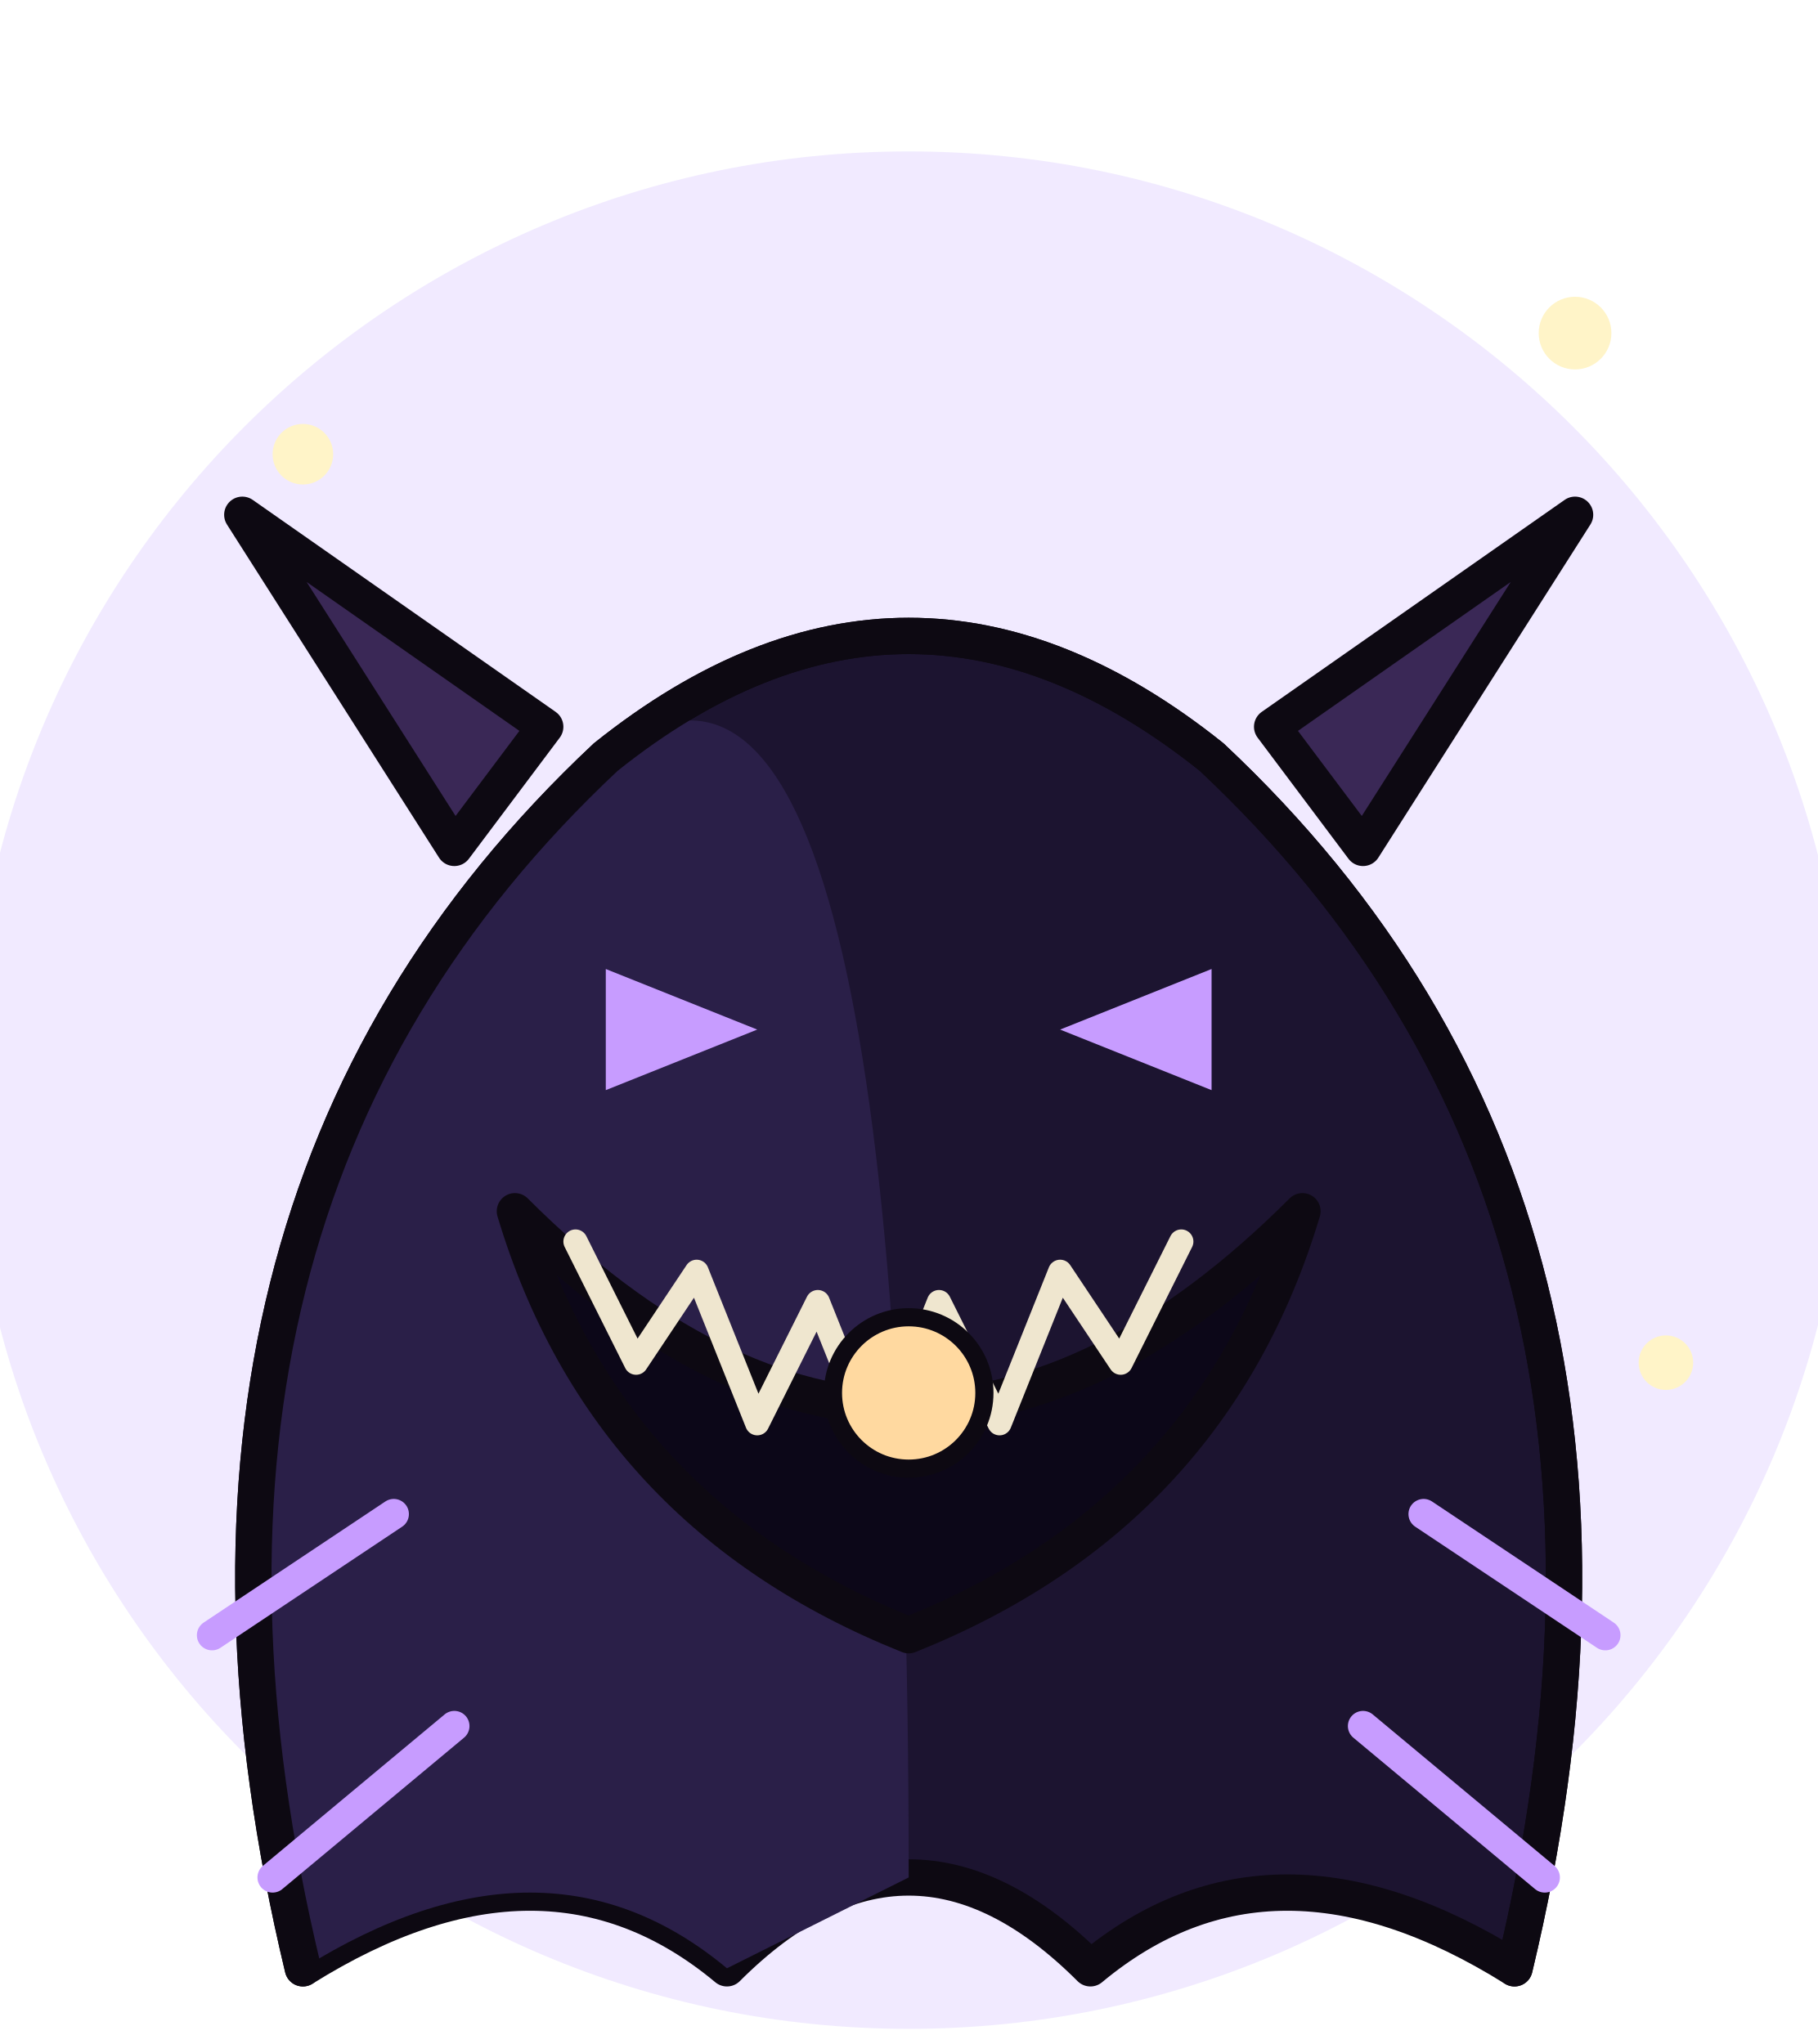
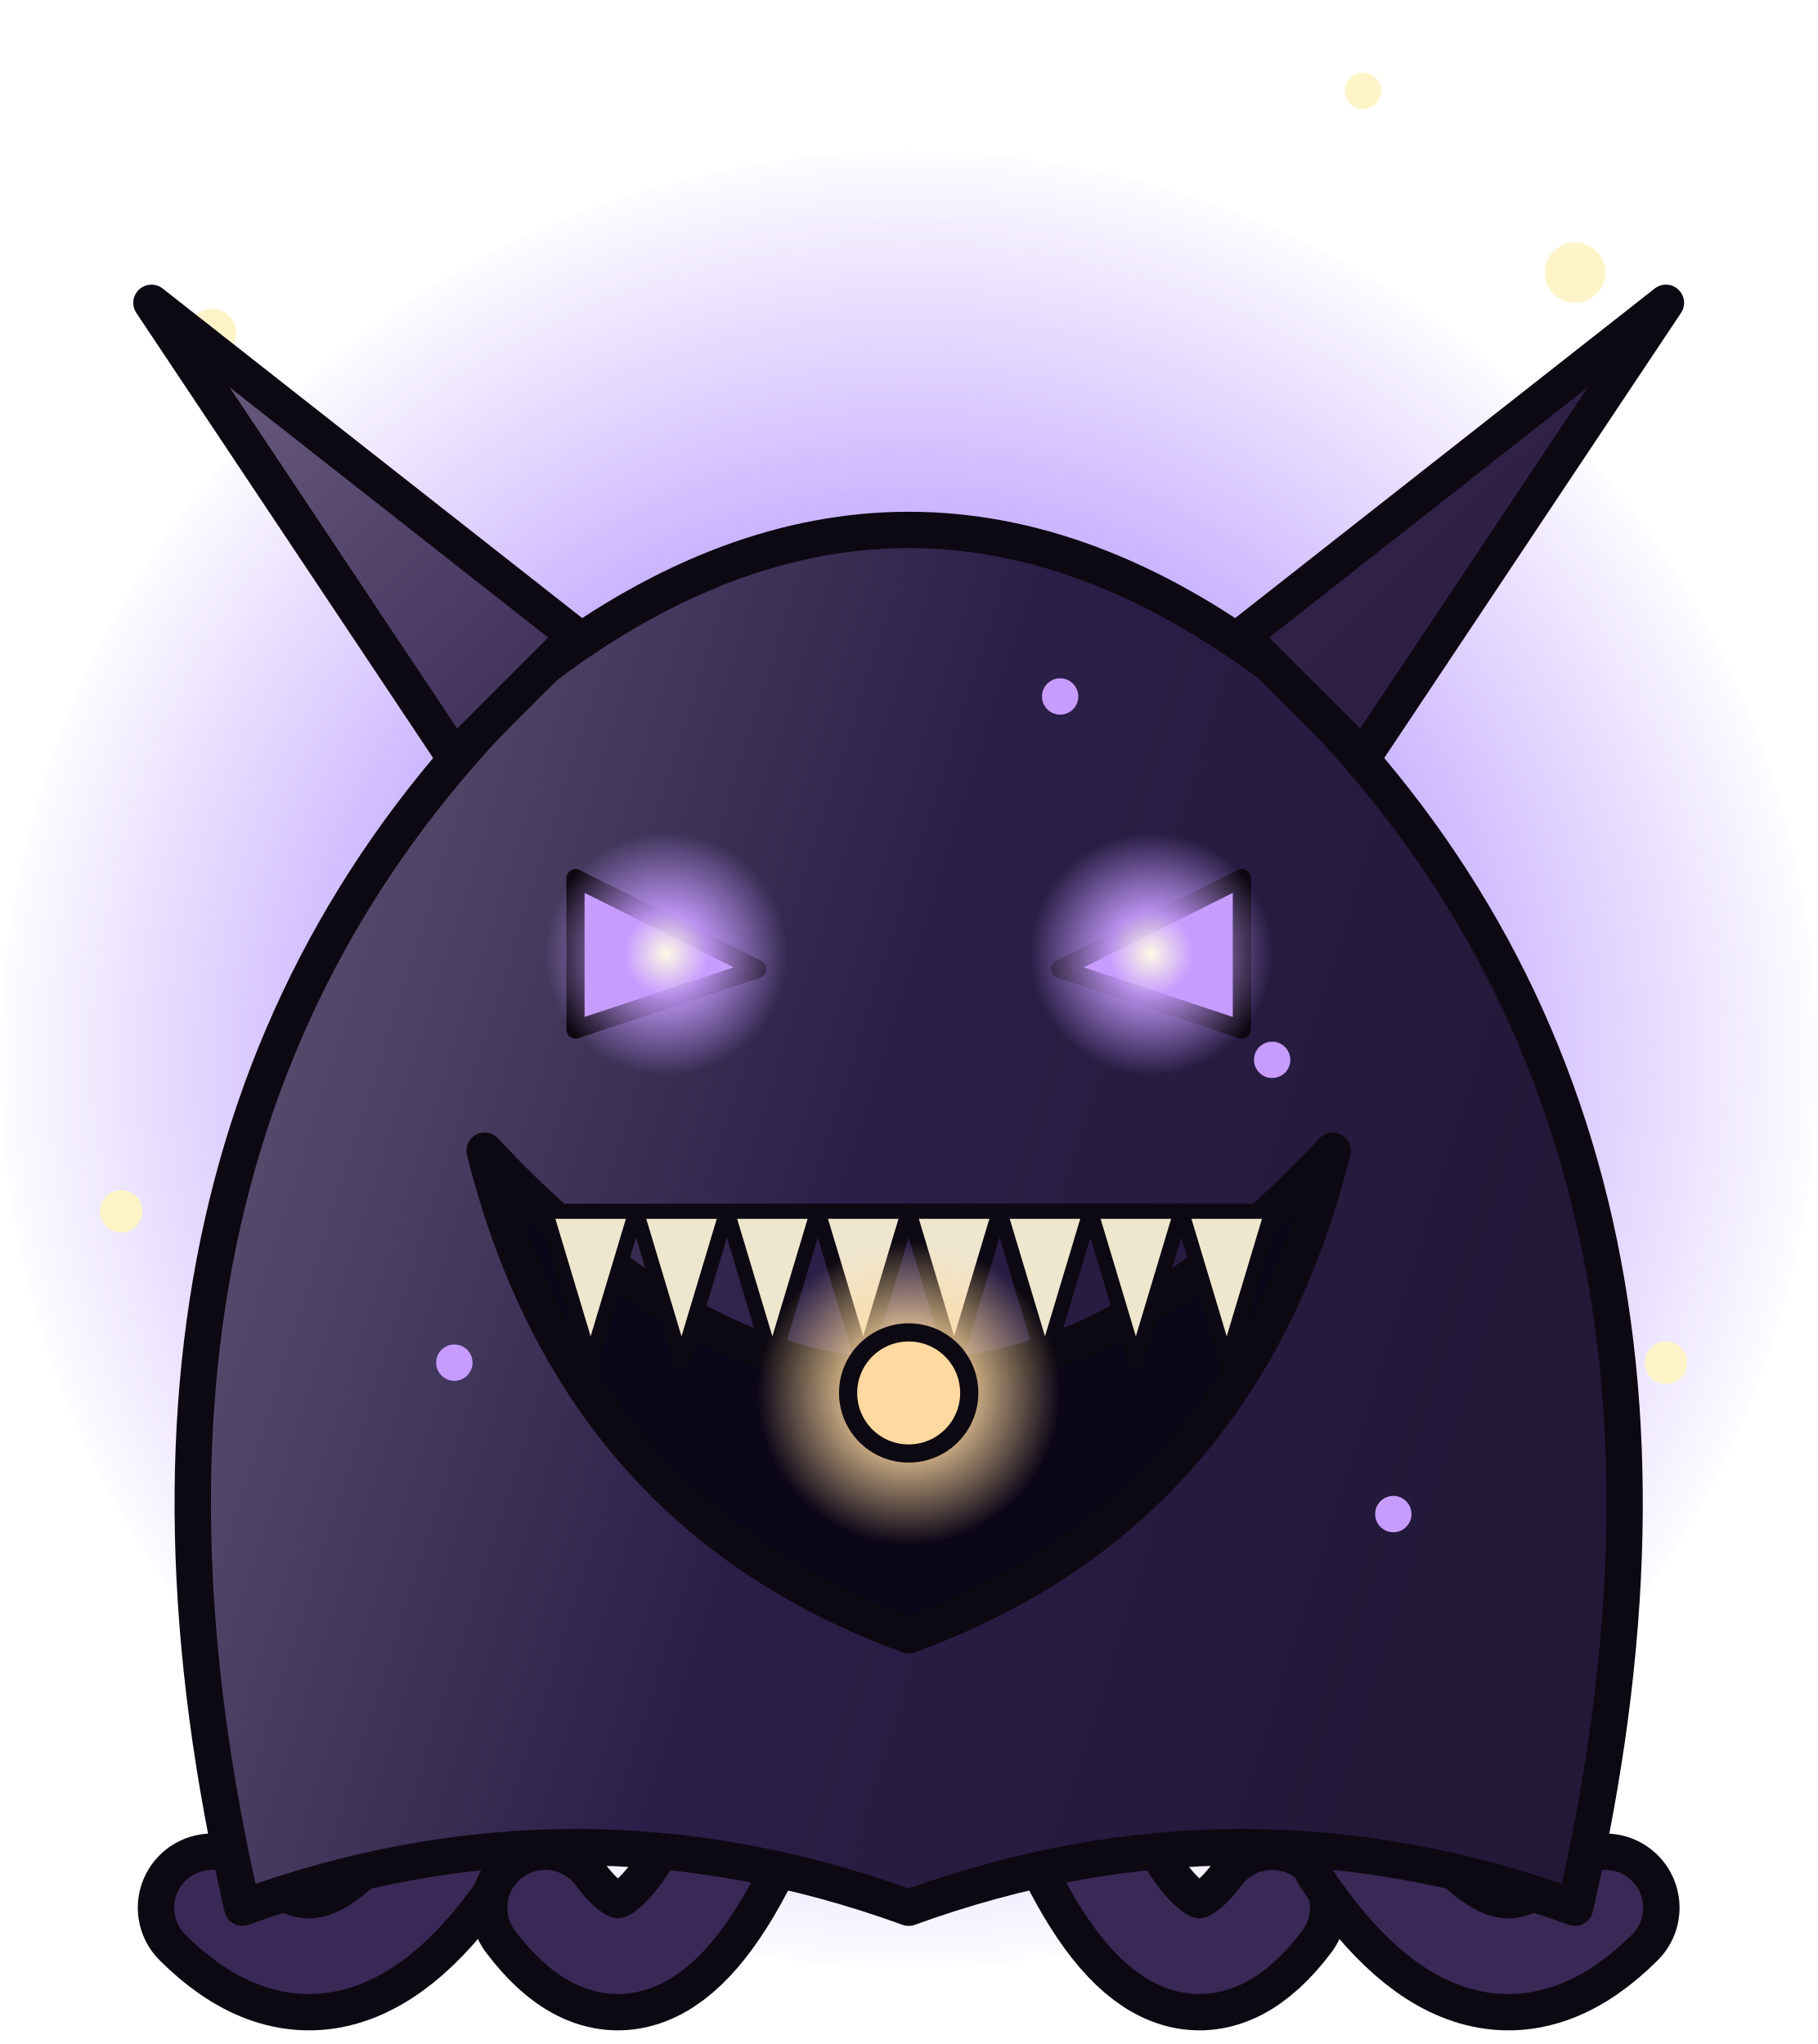
<svg xmlns="http://www.w3.org/2000/svg" viewBox="-60 -130 120 135" width="240" height="270">
+   <defs>
+     <radialGradient id="g571">
+       <stop offset="0" stop-color="#fffbe6" />
+       <stop offset=".35" stop-color="#a37cff" stop-opacity=".9" />
+       <stop offset="1" stop-color="#a37cff" stop-opacity="0" />
+     </radialGradient>
+     <linearGradient id="g572" x1="0" y1="0" x2="1" y2="0.3">
+       <stop offset="0" stop-color="#665e7b" />
+       <stop offset=".55" stop-color="#2a1f48" />
+       <stop offset="1" stop-color="#221939" />
+     </linearGradient>
+     <radialGradient id="g573">
+       <stop offset="0" stop-color="#fffbe6" />
+       <stop offset=".35" stop-color="#ffd9a0" stop-opacity=".9" />
+       <stop offset="1" stop-color="#ffd9a0" stop-opacity="0" />
+     </radialGradient>
+     <radialGradient id="g574">
+       <stop offset="0" stop-color="#fffbe6" />
+       <stop offset=".35" stop-color="#c79cff" stop-opacity=".9" />
+       <stop offset="1" stop-color="#c79cff" stop-opacity="0" />
+     </radialGradient>
+     <radialGradient id="g575">
+       <stop offset="0" stop-color="#fffbe6" />
+       <stop offset=".35" stop-color="#c79cff" stop-opacity=".9" />
+       <stop offset="1" stop-color="#c79cff" stop-opacity="0" />
+     </radialGradient>
+     <linearGradient id="g576" x1="0" y1="0" x2="1" y2="0.3">
+       <stop offset="0" stop-color="#716485" />
+       <stop offset=".55" stop-color="#3a2856" />
+       <stop offset="1" stop-color="#2d1f43" />
+     </linearGradient>
+   </defs>
  <g stroke="#0d0912" stroke-width="2.4" stroke-linejoin="round" stroke-linecap="round">
-     <circle cx="0" cy="-58" r="62" fill="#a37cff" opacity=".16" stroke="none" />
-     <circle cx="-40" cy="-100" r="2" fill="#fff4c8" stroke="none" />
-     <circle cx="44" cy="-108" r="2.4" fill="#fff4c8" stroke="none" />
-     <circle cx="50" cy="-40" r="1.8" fill="#fff4c8" stroke="none" />
-     <path d="M-40 0 Q-52 -50 -20 -80 Q0 -96 20 -80 Q52 -50 40 0 Q24 -10 12 0 Q0 -12 -12 0 Q-24 -10 -40 0 Z" fill="#1c1430" />
-     <path d="M-40 0 Q-52 -50 -20 -80 Q0 -96 0 -6 Q-12 0 -12 0 Q-24 -10 -40 0 Z" fill="#2a1f48" stroke="none" />
-     <path d="M-40 0 Q-52 -50 -20 -80 Q0 -96 20 -80 Q52 -50 40 0" fill="none" />
-     <path d="M-26 -50 Q0 -24 26 -50 Q20 -30 0 -22 Q-20 -30 -26 -50 Z" fill="#0c0718" />
-     <path d="M-22 -48 L-18 -40 L-14 -46 L-10 -36 L-6 -44 L-2 -34 L2 -44 L6 -36 L10 -46 L14 -40 L18 -48" fill="none" stroke="#efe6cf" stroke-width="1.6" />
-     <circle cx="0" cy="-38" r="5" fill="#ffd9a0" stroke-width="1.2" />
-     <path d="M-20 -66 L-10 -62 L-20 -58 Z M20 -66 L10 -62 L20 -58 Z" fill="#c79cff" stroke="none" />
-     <path d="M-30 -74 L-44 -96 L-24 -82 Z M30 -74 L44 -96 L24 -82 Z" fill="#3a2856" />
-     <path d="M-34 -30 L-46 -22 M34 -30 L46 -22 M-30 -16 L-42 -6 M30 -16 L42 -6" stroke="#c79cff" stroke-width="2" />
+     <g>
+       <animate attributeName="opacity" values="0.800;0.700;0.627;0.600;0.627;0.700;0.800;0.900;0.973;1.000;0.973;0.900;0.800" dur="3s" begin="-0.00s" repeatCount="indefinite" />
+       <circle cx="0" cy="-60" r="60" fill="url(#g571)" stroke="none" />
+       <circle cx="-46" cy="-108" r="1.6" fill="#fff4c8" stroke-width="0" />
+       <circle cx="44" cy="-112" r="2" fill="#fff4c8" stroke-width="0" />
+       <circle cx="50" cy="-40" r="1.4" fill="#fff4c8" stroke-width="0" />
+       <circle cx="-52" cy="-50" r="1.4" fill="#fff4c8" stroke-width="0" />
+       <circle cx="30" cy="-124" r="1.2" fill="#fff4c8" stroke-width="0" />
+     </g>
+     <g>
+       <animateTransform attributeName="transform" type="rotate" values="0.00 0 -10;2.00 0 -10;3.46 0 -10;4.00 0 -10;3.46 0 -10;2.00 0 -10;0.00 0 -10;-2.00 0 -10;-3.46 0 -10;-4.00 0 -10;-3.46 0 -10;-2.00 0 -10;-0.00 0 -10" dur="1.8s" begin="0.00s" repeatCount="indefinite" />
+       <path d="M-30 -8 Q-38 4 -46 -4" fill="none" stroke="#0d0912" stroke-width="9.8" />
+       <path d="M-30 -8 Q-38 4 -46 -4" fill="none" stroke="#3a2856" stroke-width="5" />
+       <path d="M-12 -8 Q-18 4 -24 -4" fill="none" stroke="#0d0912" stroke-width="9.8" />
+       <path d="M-12 -8 Q-18 4 -24 -4" fill="none" stroke="#3a2856" stroke-width="5" />
+       <path d="M12 -8 Q18 4 24 -4" fill="none" stroke="#0d0912" stroke-width="9.8" />
+       <path d="M12 -8 Q18 4 24 -4" fill="none" stroke="#3a2856" stroke-width="5" />
+       <path d="M30 -8 Q38 4 46 -4" fill="none" stroke="#0d0912" stroke-width="9.8" />
+       <path d="M30 -8 Q38 4 46 -4" fill="none" stroke="#3a2856" stroke-width="5" />
+     </g>
+     <g transform="translate(0 -8)">
+       <g>
+         <animateTransform attributeName="transform" type="scale" values="1 1;1 1.012;1 1.022;1 1.025;1 1.022;1 1.012;1 1;1 0.988;1 0.978;1 0.975;1 0.978;1 0.988;1 1" dur="2.8s" begin="-0.00s" repeatCount="indefinite" />
+         <g transform="translate(0 8)">
+           <path d="M-44 -4 Q-56 -56 -24 -86 Q0 -104 24 -86 Q56 -56 44 -4 Q22 -12 0 -4 Q-22 -12 -44 -4 Z" fill="url(#g572)" stroke-width="2.4" />
+           <circle cx="-30" cy="-40" r="1.2" fill="#c79cff" stroke-width="0" />
+           <circle cx="-20" cy="-70" r="1.2" fill="#c79cff" stroke-width="0" />
+           <circle cx="24" cy="-60" r="1.2" fill="#c79cff" stroke-width="0" />
+           <circle cx="32" cy="-30" r="1.2" fill="#c79cff" stroke-width="0" />
+           <circle cx="10" cy="-84" r="1.2" fill="#c79cff" stroke-width="0" />
+         </g>
+       </g>
+     </g>
+     <g>
+       <animateTransform attributeName="transform" type="translate" values="0 -0.00;0 -0.52;0 -0.91;0 -1.05;0 -0.91;0 -0.52;0 -0.00;0 0.52;0 0.91;0 1.05;0 0.91;0 0.53;0 0.00" dur="2.8s" begin="-0.00s" repeatCount="indefinite" />
+       <g transform="translate(0 -50)">
+         <g>
+           <animateTransform attributeName="transform" type="scale" values="1 1;1 1.04;1 1.069;1 1.08;1 1.069;1 1.04;1 1;1 0.96;1 0.931;1 0.92;1 0.931;1 0.96;1 1" dur="2.8s" begin="-0.22s" repeatCount="indefinite" />
+           <g transform="translate(0 50)">
+             <path d="M-28 -54 Q0 -24 28 -54 Q22 -30 0 -22 Q-22 -30 -28 -54 Z" fill="#0c0718" stroke-width="2.4" />
+             <path d="M-24 -50 L-21 -40 L-18 -50 Z" fill="#efe6cf" stroke-width="1" />
+             <path d="M-18 -50 L-15 -40 L-12 -50 Z" fill="#efe6cf" stroke-width="1" />
+             <path d="M-12 -50 L-9 -40 L-6 -50 Z" fill="#efe6cf" stroke-width="1" />
+             <path d="M-6 -50 L-3 -40 L0 -50 Z" fill="#efe6cf" stroke-width="1" />
+             <path d="M0 -50 L3 -40 L6 -50 Z" fill="#efe6cf" stroke-width="1" />
+             <path d="M6 -50 L9 -40 L12 -50 Z" fill="#efe6cf" stroke-width="1" />
+             <path d="M12 -50 L15 -40 L18 -50 Z" fill="#efe6cf" stroke-width="1" />
+             <path d="M18 -50 L21 -40 L24 -50 Z" fill="#efe6cf" stroke-width="1" />
+             <circle cx="0" cy="-38" r="10" fill="url(#g573)" stroke="none" />
+             <circle cx="0" cy="-38" r="4" fill="#ffd9a0" stroke-width="1.2" />
+           </g>
+         </g>
+       </g>
+     </g>
+     <g>
+       <animateTransform attributeName="transform" type="translate" values="0 -0.00;0 -0.75;0 -1.30;0 -1.50;0 -1.30;0 -0.75;0 -0.00;0 0.75;0 1.30;0 1.50;0 1.30;0 0.75;0 0.00" dur="2.8s" begin="-0.00s" repeatCount="indefinite" />
+       <g>
+         <animate attributeName="opacity" values="0.800;0.700;0.627;0.600;0.627;0.700;0.800;0.900;0.973;1.000;0.973;0.900;0.800" dur="1.4s" begin="-0.00s" repeatCount="indefinite" />
+         <path d="M-22 -72 L-10 -66 L-22 -62 Z M22 -72 L10 -66 L22 -62 Z" fill="#c79cff" stroke-width="1.2" />
+         <circle cx="-16" cy="-67" r="8" fill="url(#g574)" stroke="none" />
+         <circle cx="16" cy="-67" r="8" fill="url(#g575)" stroke="none" />
+       </g>
+     </g>
+     <g>
+       <animateTransform attributeName="transform" type="translate" values="0 -0.00;0 -0.97;0 -1.69;0 -1.95;0 -1.69;0 -0.97;0 -0.00;0 0.97;0 1.69;0 1.95;0 1.69;0 0.98;0 0.00" dur="2.8s" begin="-0.00s" repeatCount="indefinite" />
+       <g>
+         <animateTransform attributeName="transform" type="rotate" values="0.00 0 -86;0.75 0 -86;1.30 0 -86;1.50 0 -86;1.30 0 -86;0.75 0 -86;0.00 0 -86;-0.75 0 -86;-1.30 0 -86;-1.50 0 -86;-1.30 0 -86;-0.75 0 -86;-0.00 0 -86" dur="2.8s" begin="0.00s" repeatCount="indefinite" />
+         <path d="M-30 -80 L-50 -110 L-22 -88 Z M30 -80 L50 -110 L22 -88 Z" fill="url(#g576)" stroke-width="2.4" />
+       </g>
+     </g>
  </g>
</svg>
